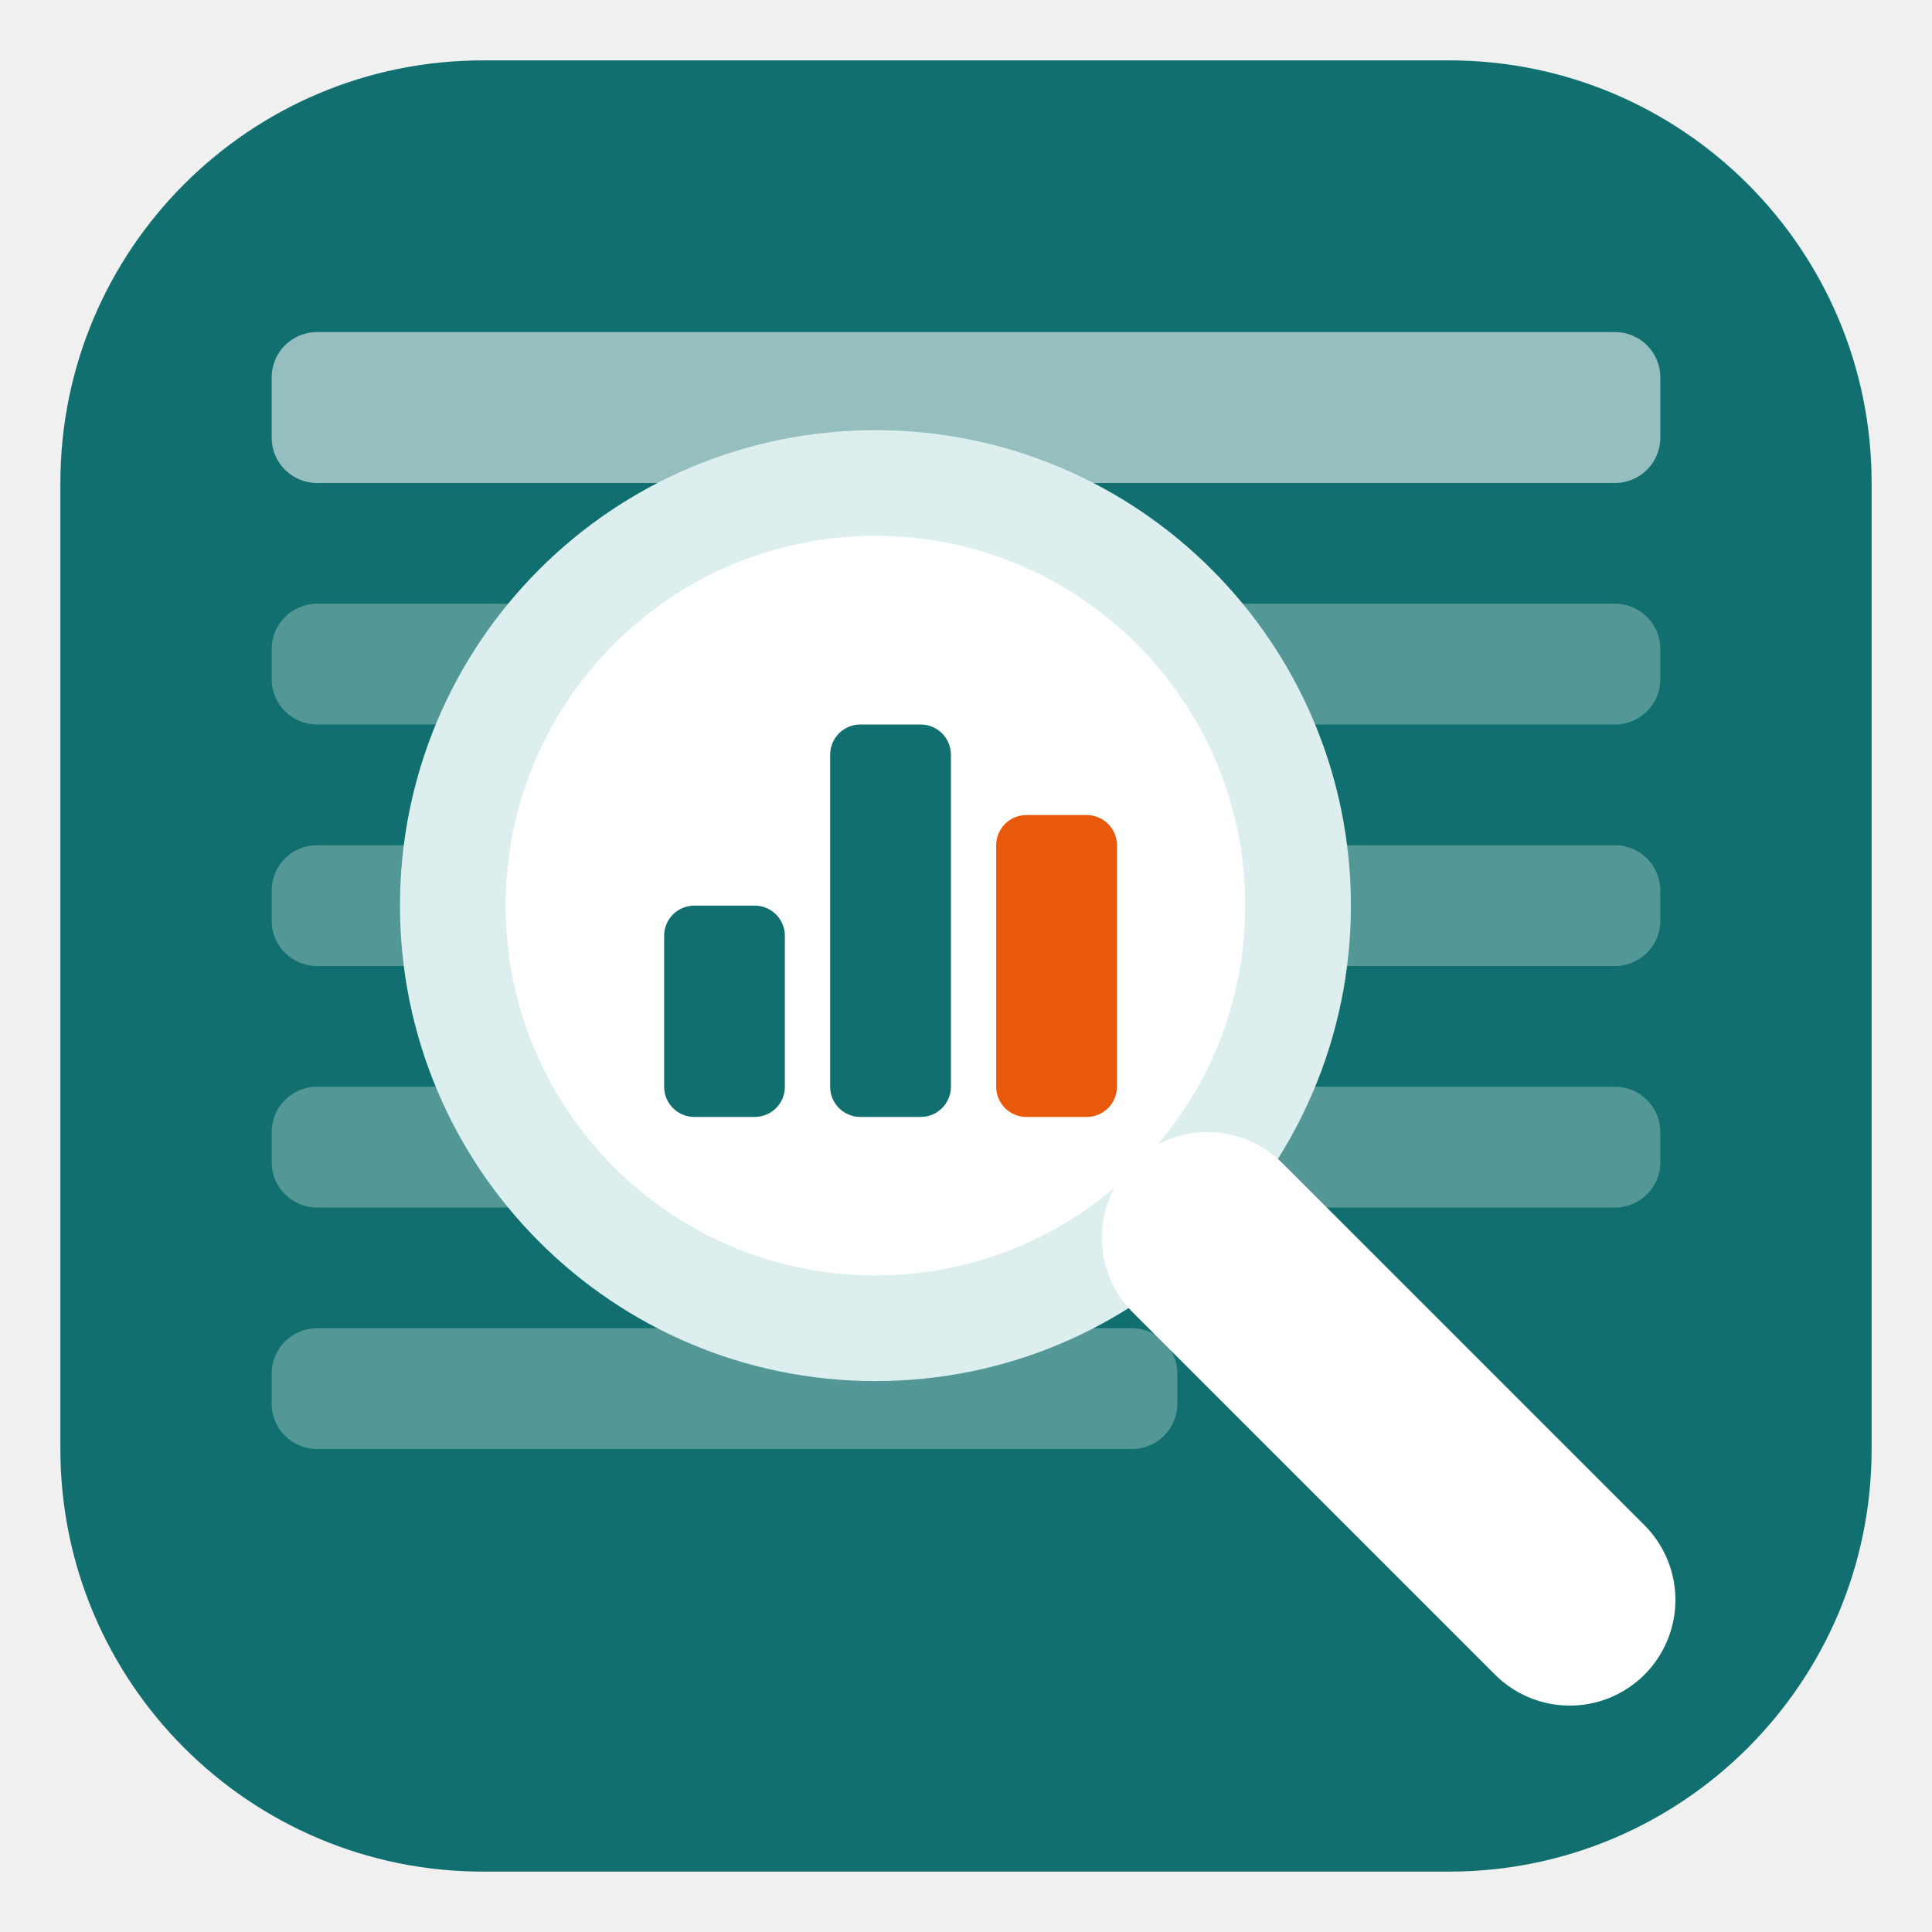
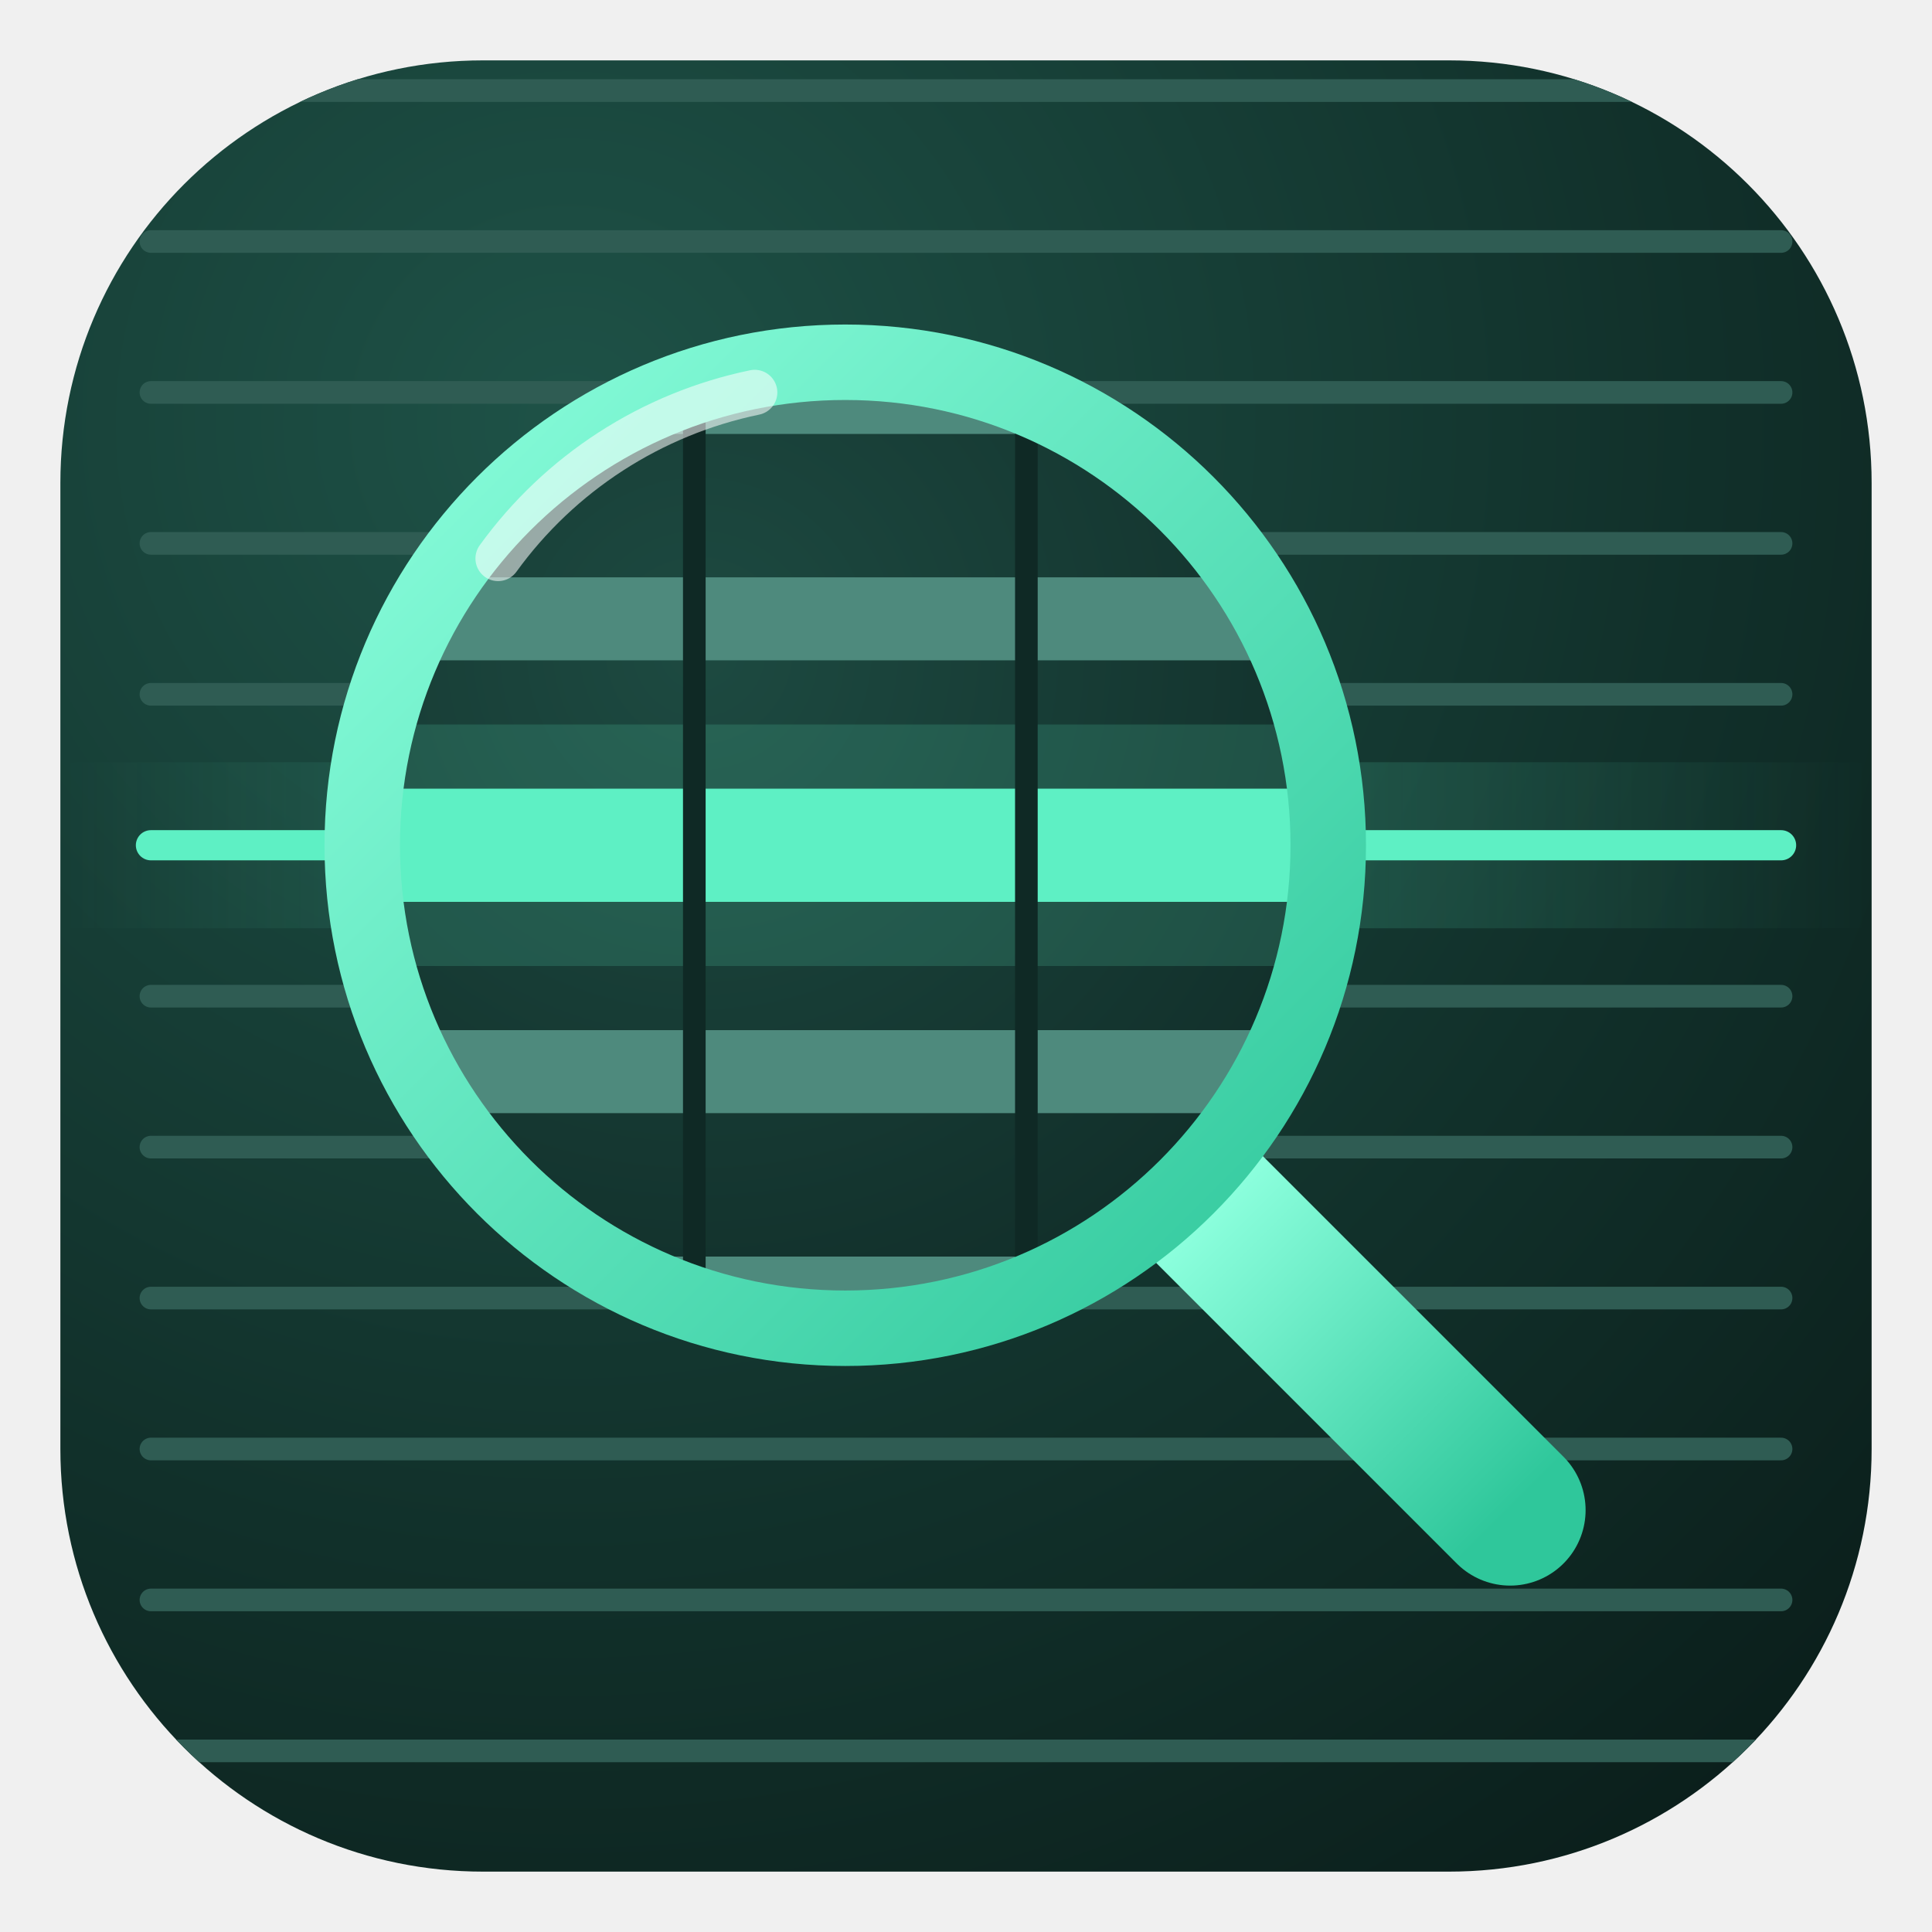
- <svg xmlns="http://www.w3.org/2000/svg" viewBox="0 0 64 64">
-   <rect x="2" y="2" width="60" height="60" rx="14" fill="#11706f" />
-   <g fill="#fff" fill-opacity="0.28">
-     <rect x="9" y="11" width="46" height="5" rx="1.5" fill-opacity="0.55" />
-     <rect x="9" y="20" width="46" height="4" rx="1.5" />
-     <rect x="9" y="28" width="46" height="4" rx="1.5" />
-     <rect x="9" y="36" width="46" height="4" rx="1.5" />
-     <rect x="9" y="44" width="30" height="4" rx="1.5" />
+ <svg xmlns="http://www.w3.org/2000/svg" viewBox="0 0 256 256" width="256" height="256">
+   <defs>
+     <radialGradient id="g" cx=".28" cy=".2" r="1.05">
+       <stop offset="0" stop-color="#1E5247" />
+       <stop offset=".6" stop-color="#11302A" />
+       <stop offset="1" stop-color="#0A1C19" />
+     </radialGradient>
+     <linearGradient id="ring" x1="0" y1="0" x2="1" y2="1">
+       <stop offset="0" stop-color="#8CFFDD" />
+       <stop offset="1" stop-color="#2FC79B" />
+     </linearGradient>
+     <radialGradient id="glass" cx=".35" cy=".3" r=".9">
+       <stop offset="0" stop-color="#1D4A41" />
+       <stop offset="1" stop-color="#0F2925" />
+     </radialGradient>
+     <linearGradient id="hi" x1="0" y1="0" x2="1" y2="0">
+       <stop offset="0" stop-color="#5EF0C4" stop-opacity="0" />
+       <stop offset=".3" stop-color="#5EF0C4" />
+       <stop offset=".7" stop-color="#5EF0C4" />
+       <stop offset="1" stop-color="#5EF0C4" stop-opacity="0" />
+     </linearGradient>
+     <clipPath id="tile">
+       <rect x="8" y="8" width="240" height="240" rx="56" />
+     </clipPath>
+     <clipPath id="lens">
+       <circle cx="112" cy="112" r="64" />
+     </clipPath>
+   </defs>
+   <rect x="8" y="8" width="240" height="240" rx="56" fill="url(#g)" />
+   <g clip-path="url(#tile)">
+     <rect x="8" y="101" width="240" height="22" fill="url(#hi)" opacity=".16" />
+     <path d="M20 12 H236" stroke="#2F5C53" stroke-width="3" stroke-linecap="round" />
+     <path d="M20 32 H236" stroke="#2F5C53" stroke-width="3" stroke-linecap="round" />
+     <path d="M20 52 H236" stroke="#2F5C53" stroke-width="3" stroke-linecap="round" />
+     <path d="M20 72 H236" stroke="#2F5C53" stroke-width="3" stroke-linecap="round" />
+     <path d="M20 92 H236" stroke="#2F5C53" stroke-width="3" stroke-linecap="round" />
+     <path d="M20 112 H236" stroke="#5EF0C4" stroke-width="4" stroke-linecap="round" />
+     <path d="M20 132 H236" stroke="#2F5C53" stroke-width="3" stroke-linecap="round" />
+     <path d="M20 152 H236" stroke="#2F5C53" stroke-width="3" stroke-linecap="round" />
+     <path d="M20 172 H236" stroke="#2F5C53" stroke-width="3" stroke-linecap="round" />
+     <path d="M20 192 H236" stroke="#2F5C53" stroke-width="3" stroke-linecap="round" />
+     <path d="M20 212 H236" stroke="#2F5C53" stroke-width="3" stroke-linecap="round" />
+     <path d="M20 232 H236" stroke="#2F5C53" stroke-width="3" stroke-linecap="round" />
  </g>
-   <circle cx="29" cy="30" r="14" fill="#fff" stroke="#dcefee" stroke-width="3.5" />
-   <rect x="22" y="30" width="4" height="7" rx="1" fill="#11706f" />
-   <rect x="27.5" y="24" width="4" height="13" rx="1" fill="#11706f" />
-   <rect x="33" y="27" width="4" height="10" rx="1" fill="#e8590c" />
-   <path d="M40 41 L52 53" stroke="#fff" stroke-width="7" stroke-linecap="round" />
+   <path d="M160.1 160.1 L200.1 200.1" stroke="url(#ring)" stroke-width="20" stroke-linecap="round" />
+   <circle cx="112" cy="112" r="64" fill="url(#glass)" />
+   <g clip-path="url(#lens)">
+     <path d="M42 52 H182" stroke="#4E8A7D" stroke-width="11" />
+     <path d="M42 82 H182" stroke="#4E8A7D" stroke-width="11" />
+     <path d="M42 142 H182" stroke="#4E8A7D" stroke-width="11" />
+     <path d="M42 172 H182" stroke="#4E8A7D" stroke-width="11" />
+     <rect x="48" y="96" width="128" height="32" fill="#5EF0C4" opacity=".16" />
+     <path d="M42 112 H182" stroke="#5EF0C4" stroke-width="15" />
+     <path d="M92 32 V192 M136 32 V192" stroke="#0F2925" stroke-width="3" />
+   </g>
+   <circle cx="112" cy="112" r="64" fill="none" stroke="url(#ring)" stroke-width="10" />
+   <path d="M66 74 a56 56 0 0 1 34 -22" fill="none" stroke="#FFFFFF" stroke-width="6" stroke-linecap="round" opacity=".55" />
</svg>
